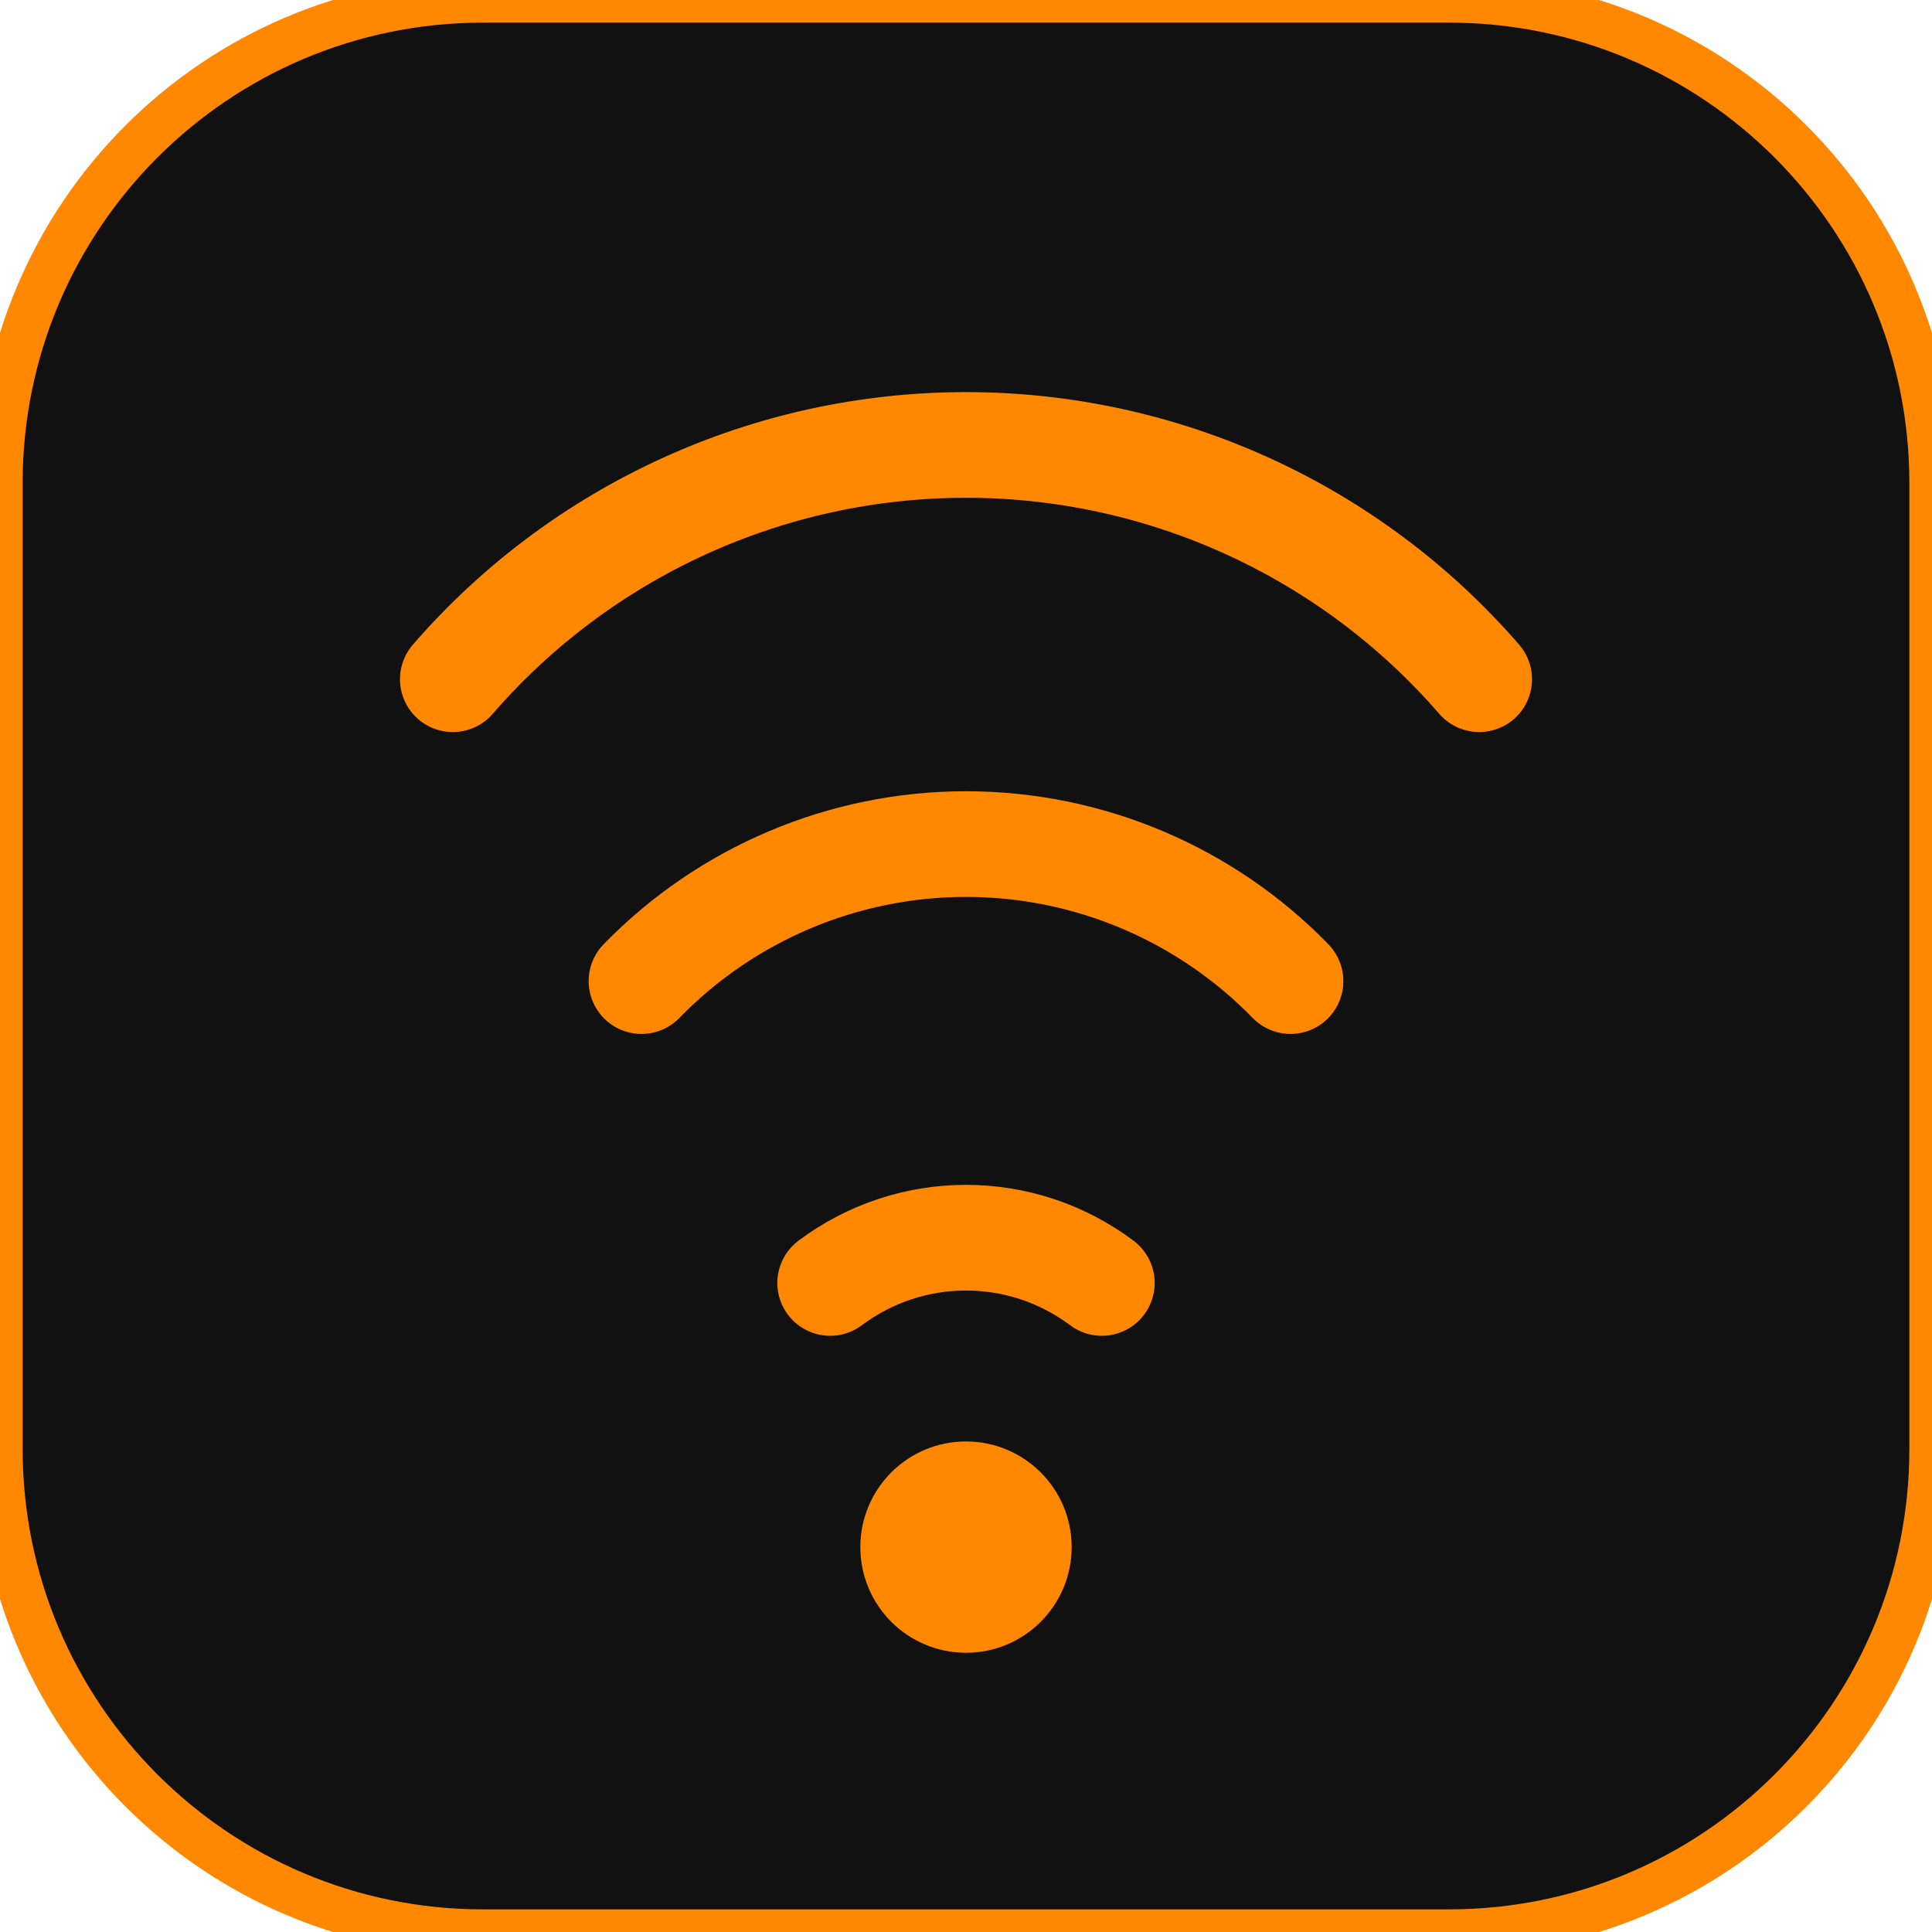
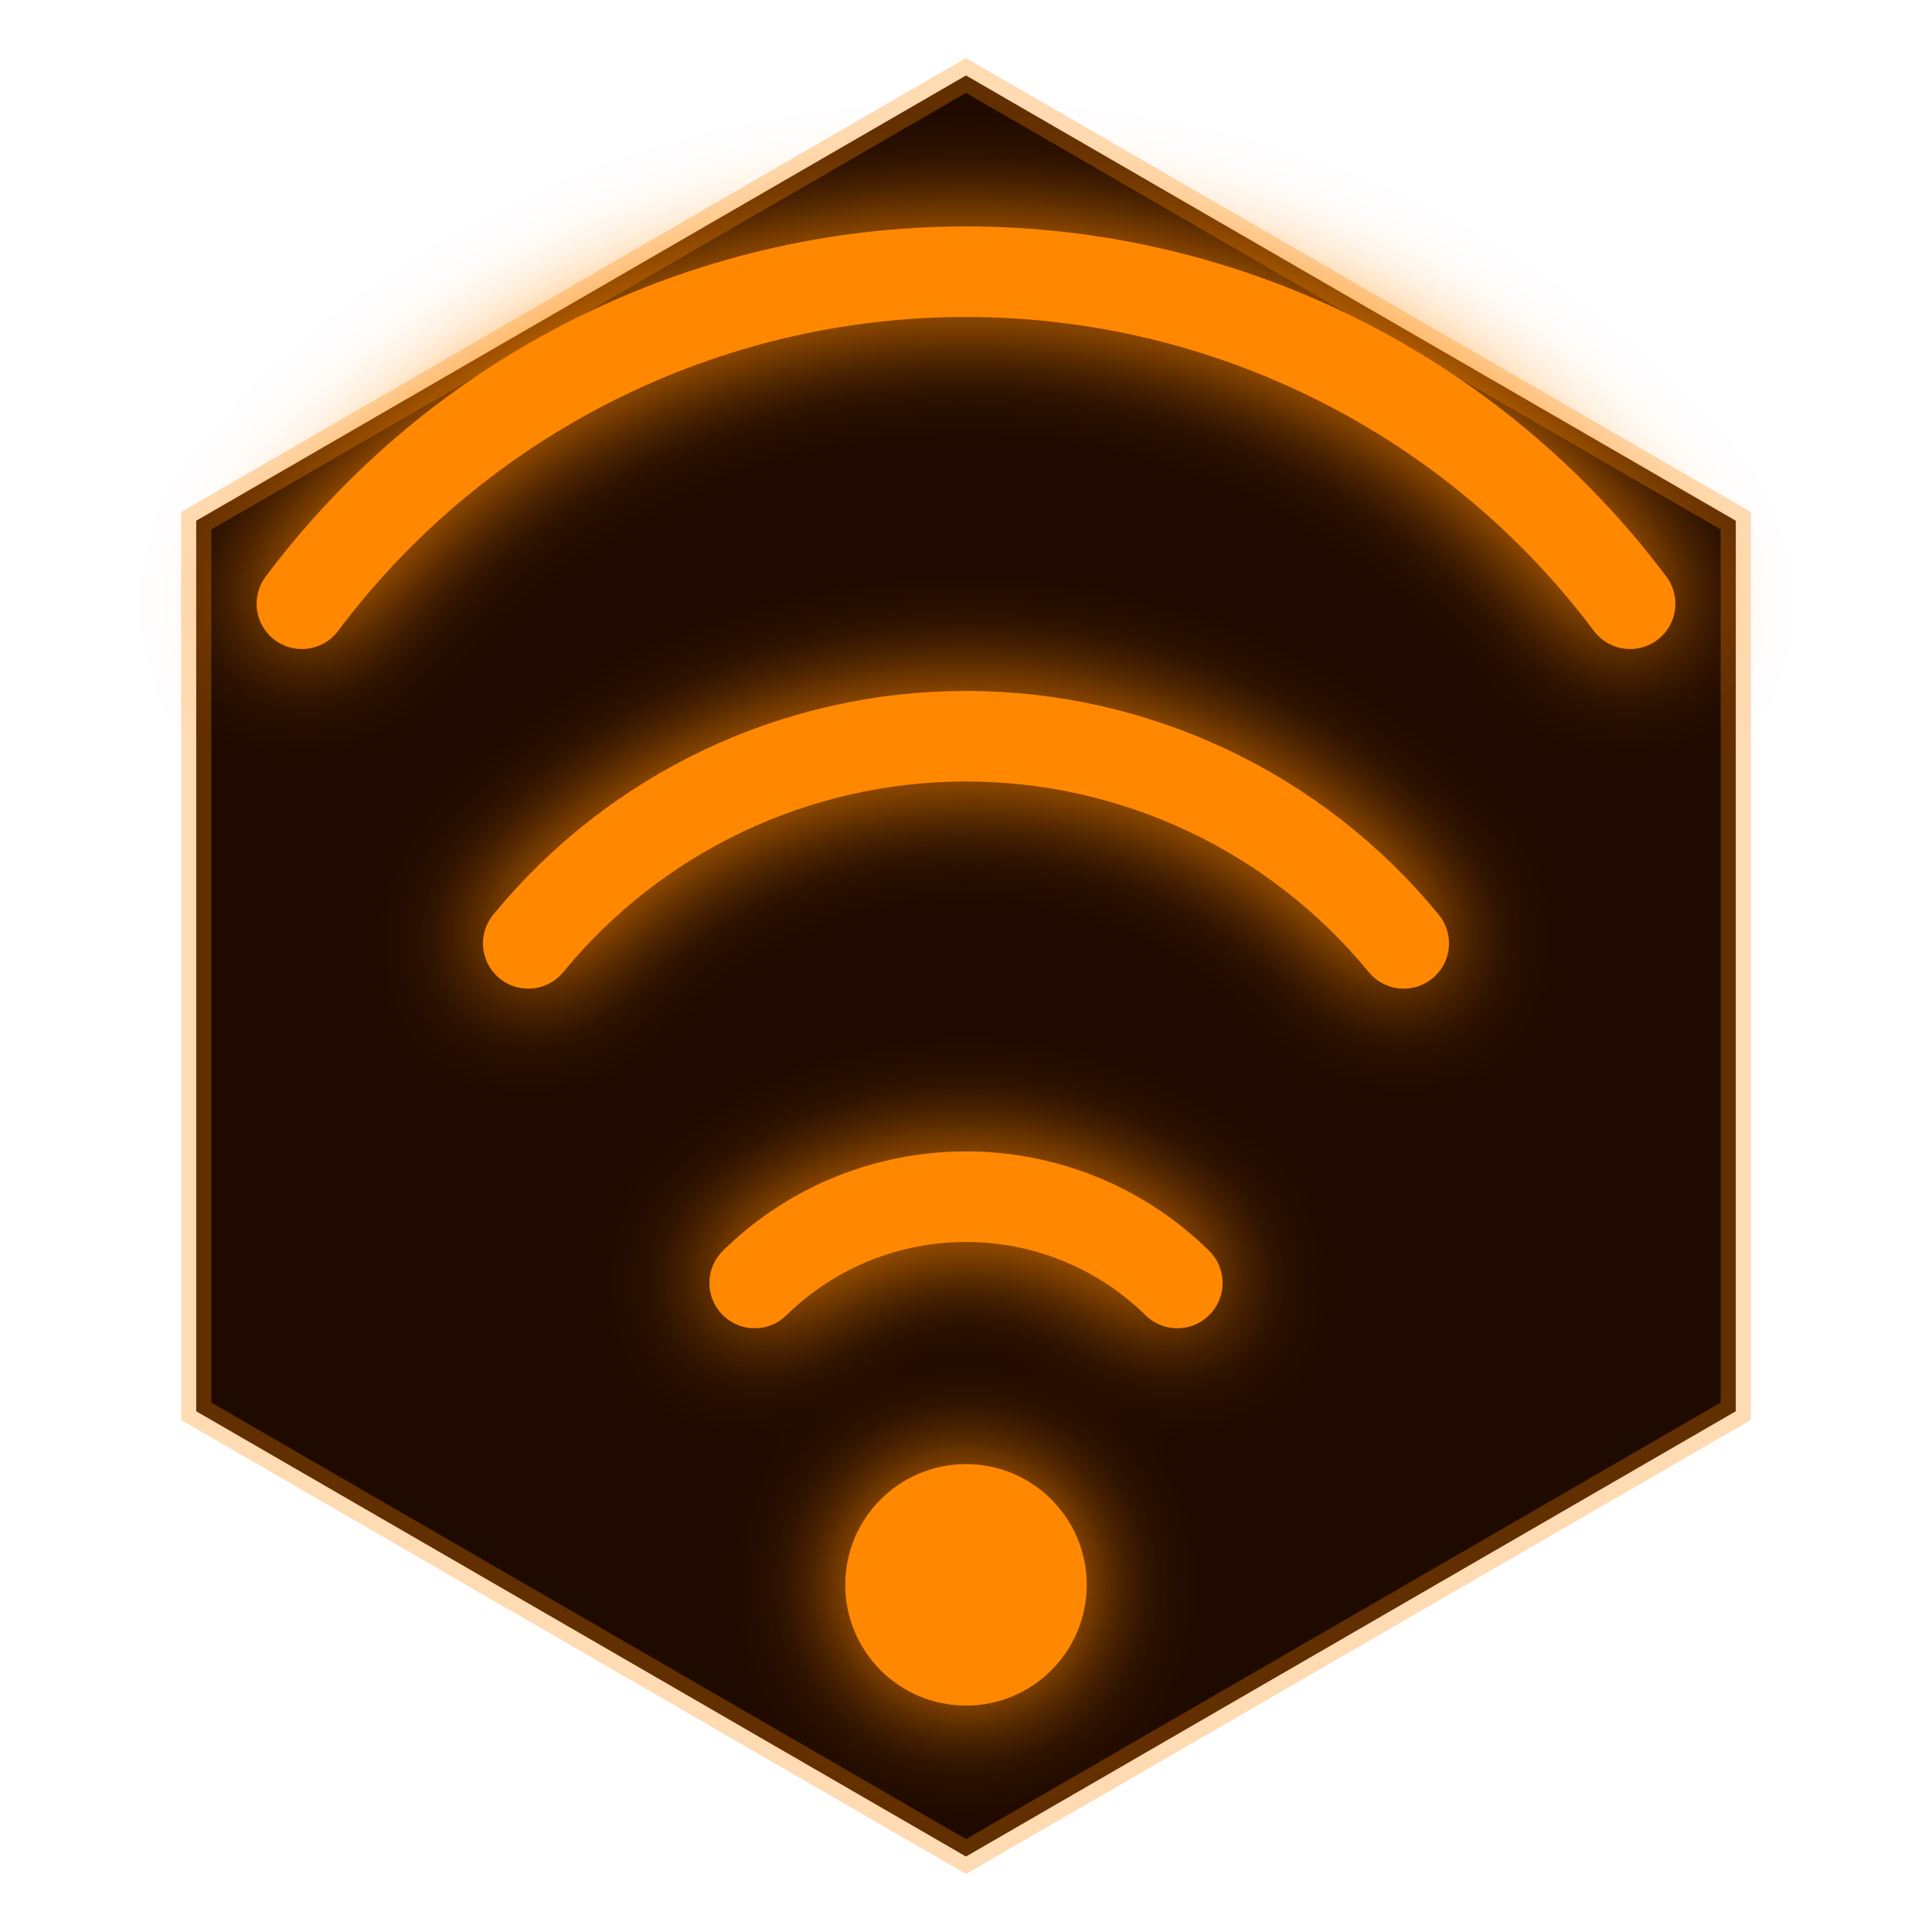
<svg xmlns="http://www.w3.org/2000/svg" viewBox="0 0 256 256">
-   <rect width="256" height="256" rx="64" fill="#111" stroke="#f80" stroke-width="6" />
-   <path d="M60 90 A 90 90 0 0 1 196 90" fill="none" stroke="#f80" stroke-width="14" stroke-linecap="round" />
-   <path d="M85 130 A 60 60 0 0 1 171 130" fill="none" stroke="#f80" stroke-width="14" stroke-linecap="round" />
-   <path d="M110 170 A 30 30 0 0 1 146 170" fill="none" stroke="#f80" stroke-width="14" stroke-linecap="round" />
-   <circle cx="128" cy="205" r="14" fill="#f80" />
+   <defs>
+     <filter id="neon" x="-50%" y="-50%" width="200%" height="200%">
+       <feGaussianBlur stdDeviation="7" result="coloredBlur" />
+       <feMerge>
+         <feMergeNode in="coloredBlur" />
+         <feMergeNode in="SourceGraphic" />
+       </feMerge>
+     </filter>
+   </defs>
+   <path d="M128 10 L230 69 L230 187 L128 246 L26 187 L26 69 Z" fill="#1f0a00" stroke="#f80" stroke-width="4" stroke-opacity="0.3" />
+   <g filter="url(#neon)">
+     <path d="M40 80 A 110 110 0 0 1 216 80" fill="none" stroke="#f80" stroke-width="12" stroke-linecap="round" />
+     <path d="M70 125 A 75 75 0 0 1 186 125" fill="none" stroke="#f80" stroke-width="12" stroke-linecap="round" />
+     <path d="M100 170 A 40 40 0 0 1 156 170" fill="none" stroke="#f80" stroke-width="12" stroke-linecap="round" />
+     <circle cx="128" cy="210" r="16" fill="#f80" />
+   </g>
</svg>
